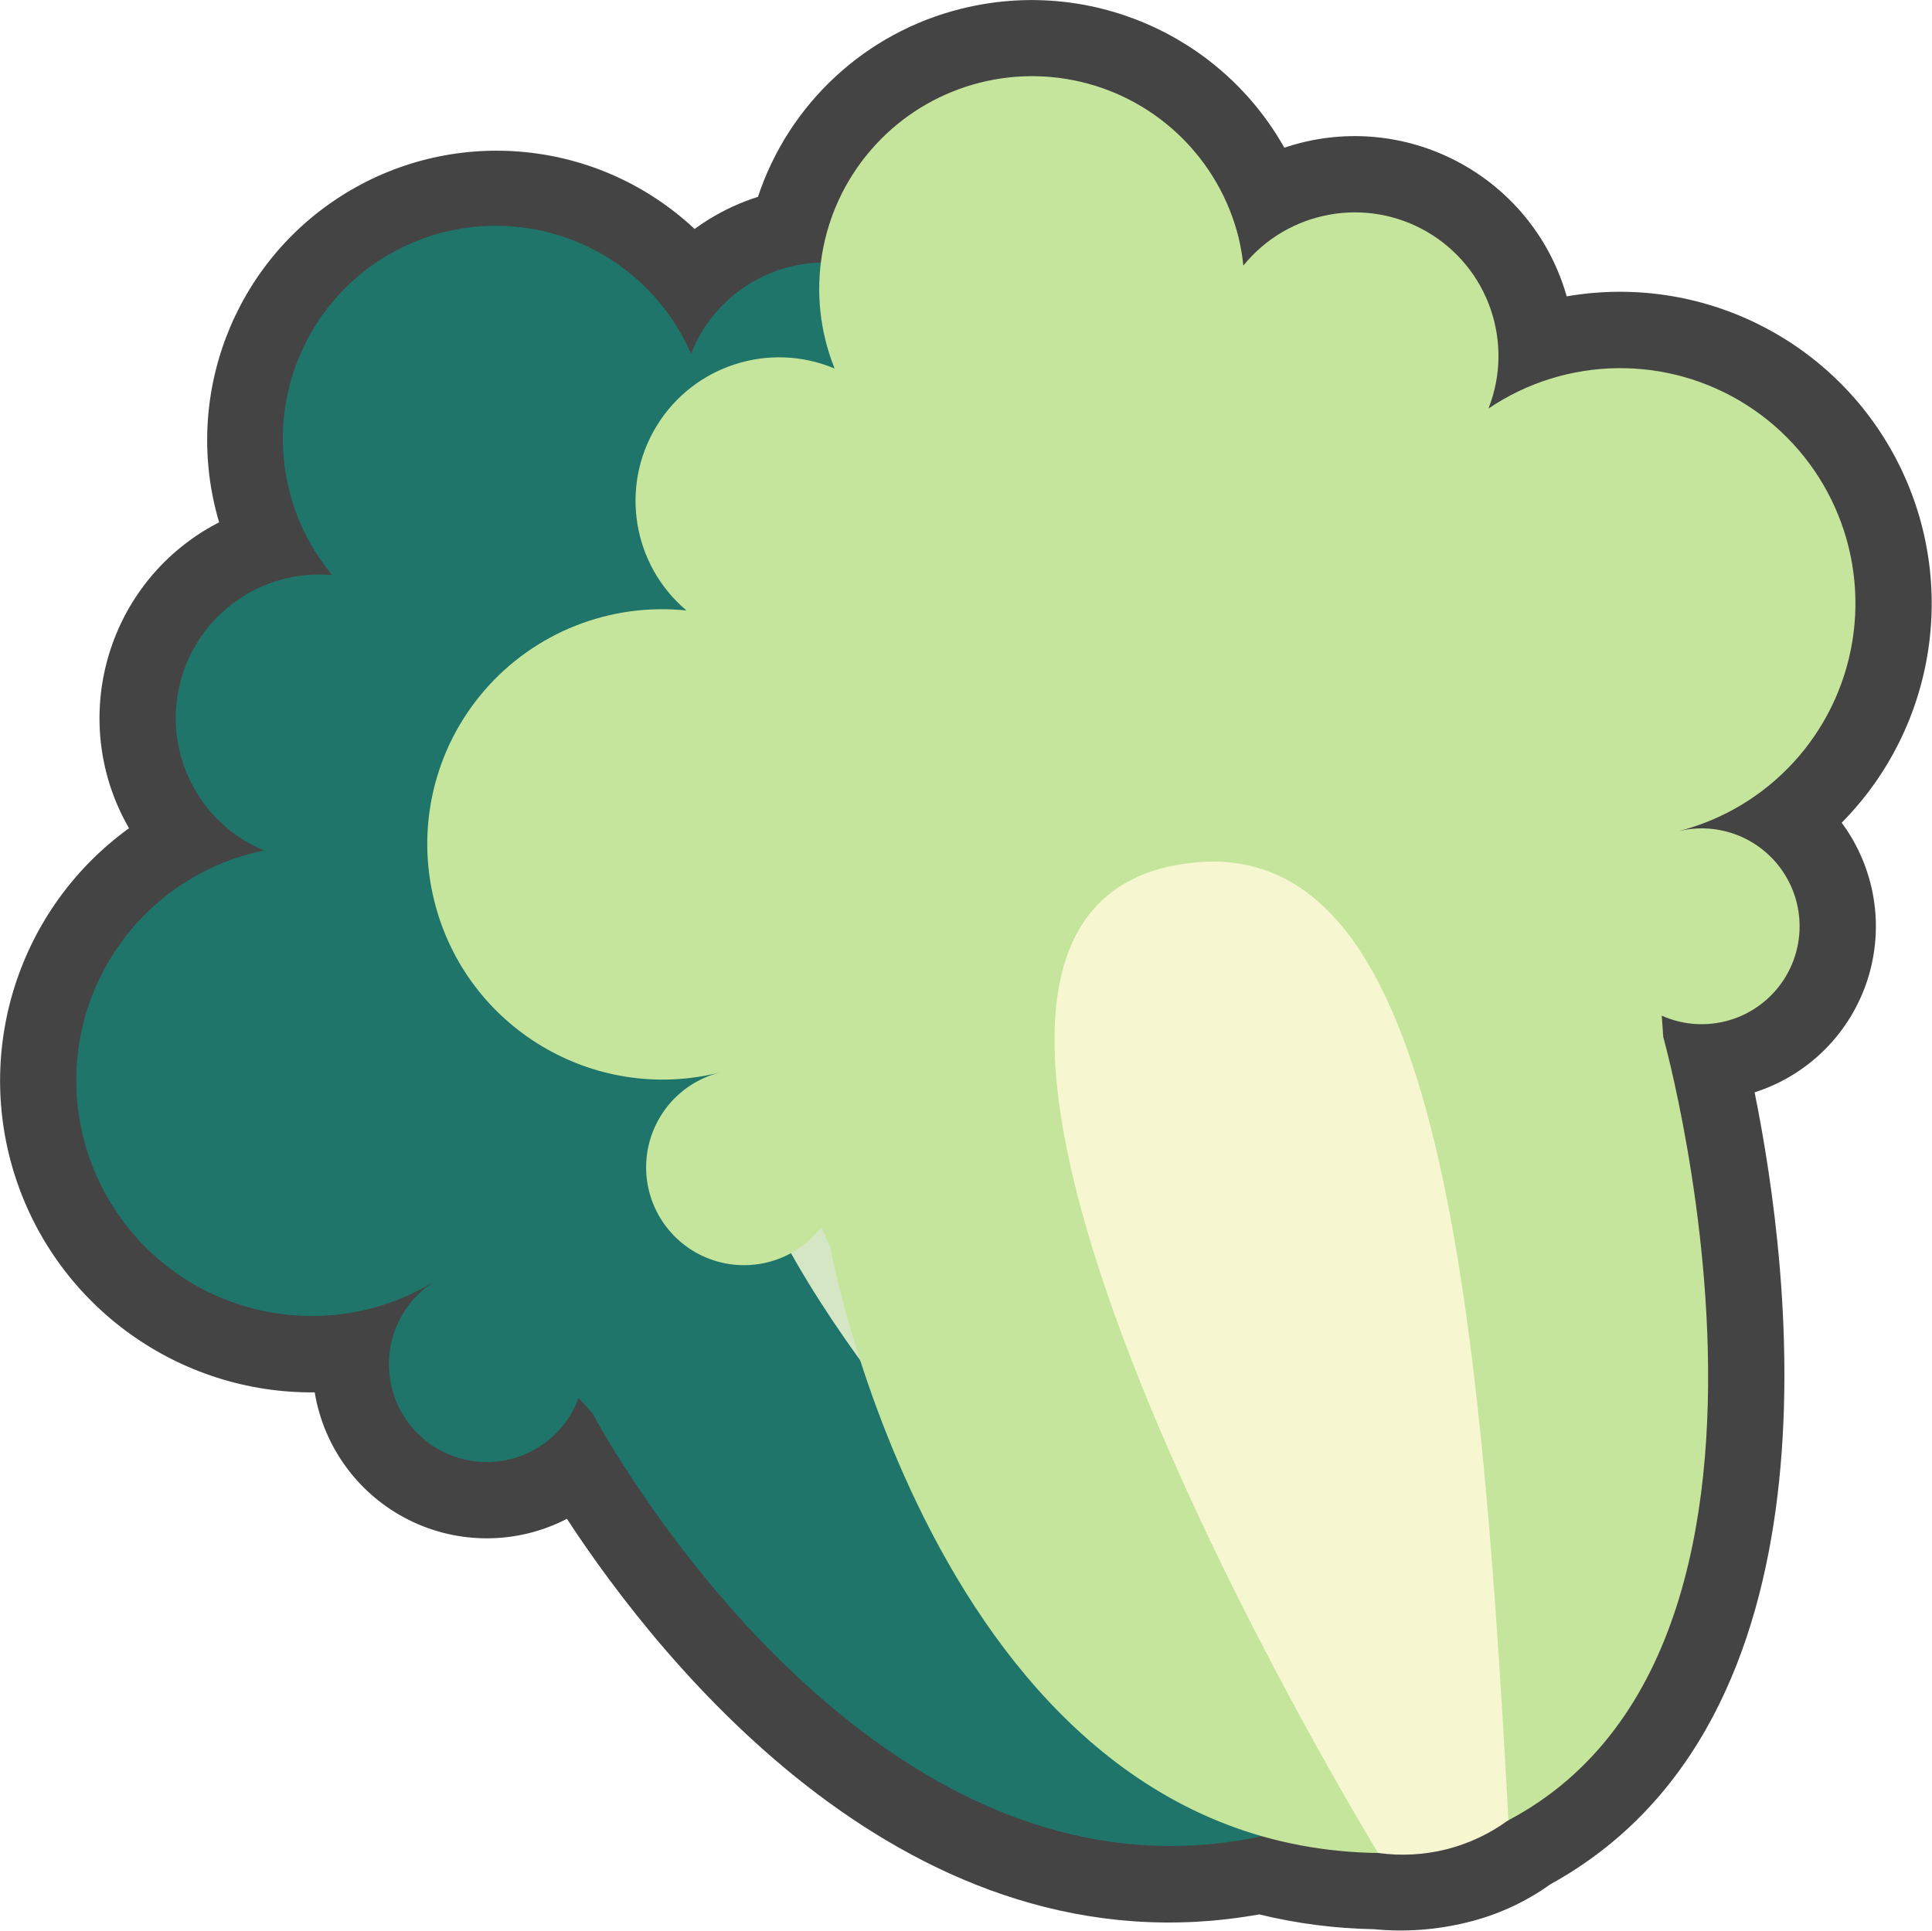
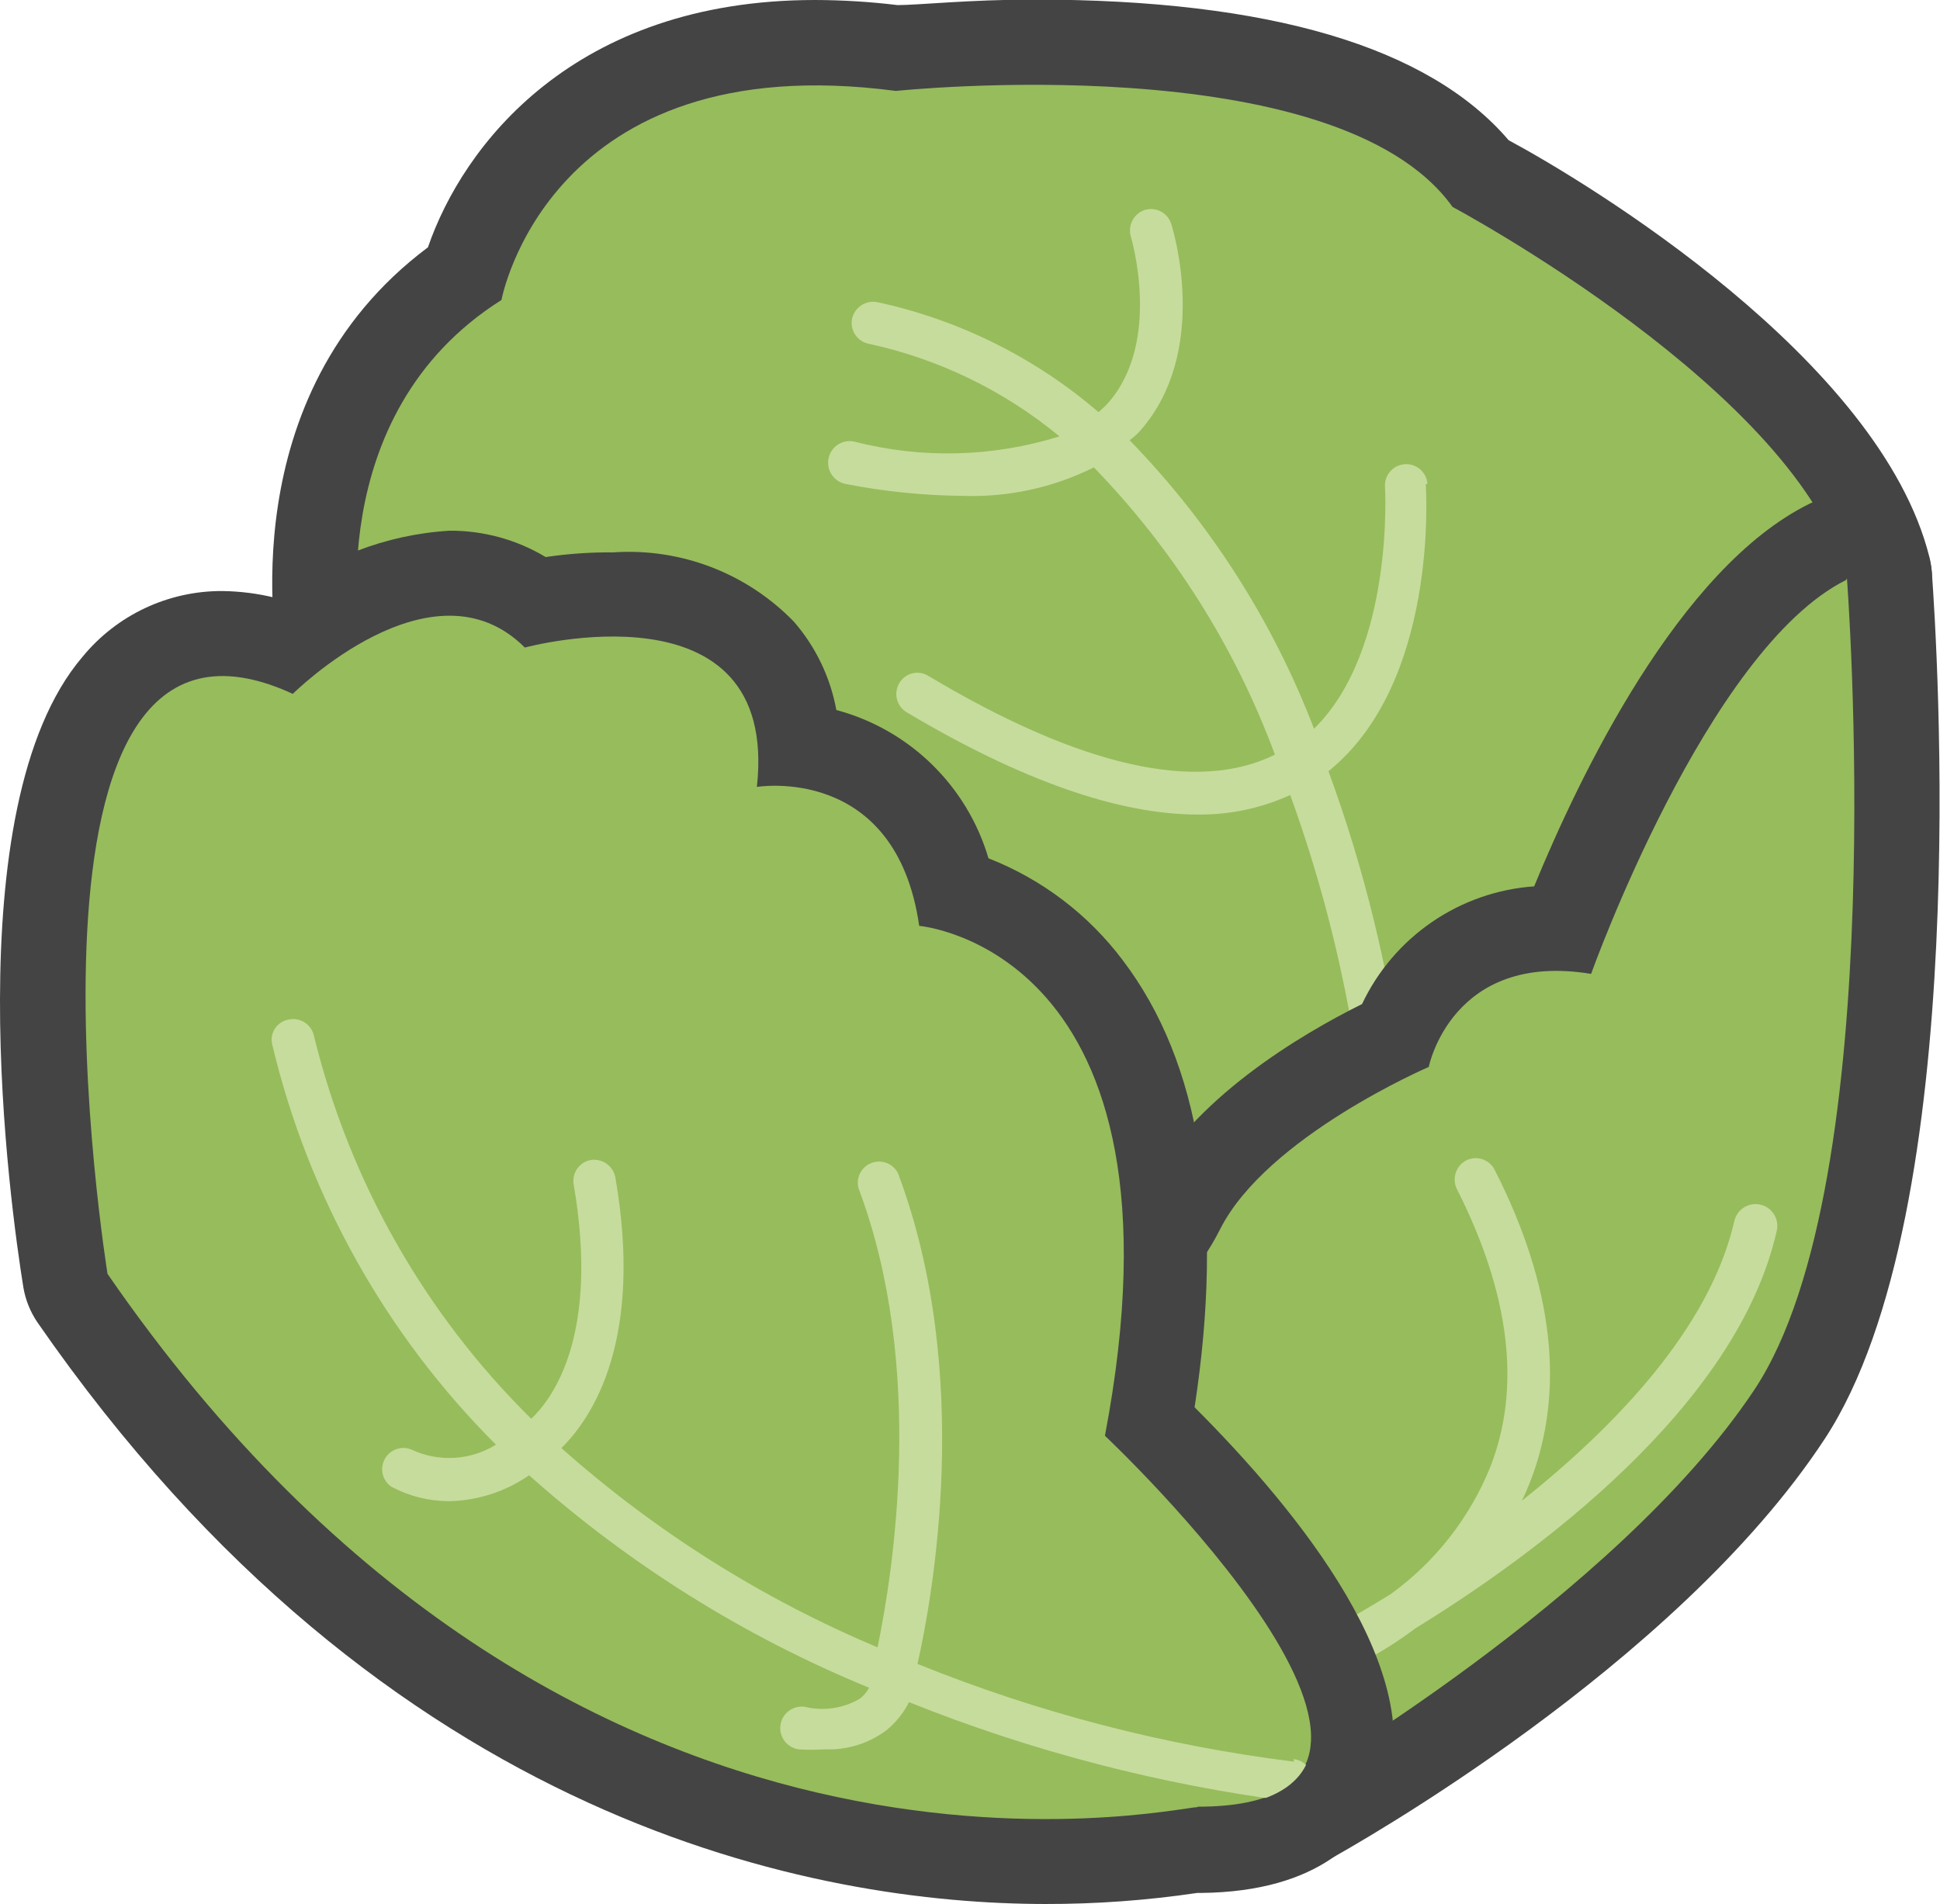
- <svg xmlns="http://www.w3.org/2000/svg" id="그룹_224" data-name="그룹 224" width="119.333" height="119.252" viewBox="0 0 119.333 119.252">
-   <path id="패스_75" data-name="패스 75" d="M1189.129,461.879a17.122,17.122,0,0,1-5.752.418,32.356,32.356,0,0,1-7.075-.914c-21.55,3.853-36.917-15.5-42.761-24.436a10.774,10.774,0,0,1-15.579-7.811,19.256,19.256,0,0,1-11.47-34.851,13.606,13.606,0,0,1,4.628-18.37c.307-.189.618-.365.938-.528a17.877,17.877,0,0,1,29.367-18.12q.433-.315.893-.6a13.555,13.555,0,0,1,3.022-1.385,17.725,17.725,0,0,1,12.567-11.621,17.919,17.919,0,0,1,19.945,8.584c.342-.115.688-.217,1.042-.305a13.617,13.617,0,0,1,16.4,9.49,19.261,19.261,0,0,1,16.985,32.516A10.761,10.761,0,0,1,1206.9,410.6c2.26,11.146,5.736,38.814-12.619,48.925A14.811,14.811,0,0,1,1189.129,461.879Z" transform="translate(-1098.524 -343.123)" fill="#444" />
-   <g id="그룹_223" data-name="그룹 223" transform="translate(4.72 4.707)">
-     <g id="그룹_221" data-name="그룹 221" transform="translate(0 9.318)">
-       <path id="패스_76" data-name="패스 76" d="M1104.417,414.554a14.5,14.5,0,0,1,9.416-21.849,8.865,8.865,0,0,1,4.22-17.009,13.153,13.153,0,1,1,22.16-13.672,8.865,8.865,0,0,1,17.1,3.858,14.528,14.528,0,1,1,19.013,21.385,6.047,6.047,0,1,1,2.5,11.151l.48,1.223s24.83,37.97,1.157,52.405c-27.462,11.147-46.319-24.54-46.319-24.54l-.876-.979a6.045,6.045,0,1,1-8.845-7.234A14.533,14.533,0,0,1,1104.417,414.554Z" transform="translate(-1102.249 -354.193)" fill="#1f756a" />
-       <path id="패스_77" data-name="패스 77" d="M1169.18,443.947s-50.5-43.8-30.237-54.453c14.137-7.431,24.882,17.109,37.3,50.094A11.007,11.007,0,0,1,1169.18,443.947Z" transform="translate(-1093.733 -345.124)" fill="#d4e6c4" />
-     </g>
-     <g id="그룹_222" data-name="그룹 222" transform="translate(21.677)">
-       <path id="패스_78" data-name="패스 78" d="M1119.8,397.839a14.5,14.5,0,0,1,15.564-17.995,8.865,8.865,0,0,1,9.15-14.948,13.147,13.147,0,1,1,24.946-8.114,13.289,13.289,0,0,1,.3,1.755,8.866,8.866,0,0,1,15.138,8.832,14.527,14.527,0,1,1,11.684,26.12,6.048,6.048,0,1,1-.978,11.385l.091,1.311s12.231,43.687-14.691,50.316c-29.543,2.354-36.769-37.357-36.769-37.357l-.541-1.2a6.045,6.045,0,1,1-6.254-9.565A14.534,14.534,0,0,1,1119.8,397.839Z" transform="translate(-1119.359 -346.838)" fill="#c6e59c" />
-       <path id="패스_79" data-name="패스 79" d="M1169.923,446.371s-34.949-56.983-12.422-61.032c15.719-2.827,18.569,23.812,20.469,59A11,11,0,0,1,1169.923,446.371Z" transform="translate(-1111.196 -336.614)" fill="#f6f7d0" />
+ <svg xmlns="http://www.w3.org/2000/svg" viewBox="0 0 45.65 44.81">
+   <defs>
+     <style>.cls-1{fill:#444;}.cls-2{fill:#97bc5c;}.cls-3{fill:#c6dc9c;}</style>
+   </defs>
+   <g id="Layer_2" data-name="Layer 2">
+     <g id="레이어_1" data-name="레이어 1">
+       <path class="cls-1" d="M26.17,34.94a9.12,9.12,0,0,1-2.32-.3c-11.25-3-17-18.16-17.23-18.81a1.58,1.58,0,0,1-.09-.31c0-.26-1.15-6.19,3.54-9.7C10.89,3.43,13.5,0,19.18,0a16.41,16.41,0,0,1,1.94.12c.49,0,1.7-.13,3.21-.13,5.54,0,9.29,1.11,11.17,3.31,1.86,1,8.74,5.16,9.9,9.81a2,2,0,0,1-.08,1.23c-.84,2.11-8.55,20.59-19.15,20.59" />
+       <path class="cls-2" d="M8.49,15.14s-1-5.36,3.31-8.08c0,0,1.1-6,9.28-4.92,0,0,10.37-1.09,13.1,2.73,0,0,8.19,4.37,9.28,8.74,0,0-8.73,21.83-19.1,19.1S8.49,15.14,8.49,15.14" />
+       <path class="cls-3" d="M33.59,11.39a.5.5,0,1,0-1,.07s.23,3.83-1.67,5.69a20,20,0,0,0-4.34-6.79,1.5,1.5,0,0,0,.23-.2c1.68-1.88.79-4.77.75-4.89a.5.5,0,0,0-.62-.33.51.51,0,0,0-.33.63s.75,2.48-.55,3.93c-.06.07-.14.13-.21.2a11.81,11.81,0,0,0-5.21-2.59.51.51,0,0,0-.59.39.5.5,0,0,0,.39.59,10.54,10.54,0,0,1,4.49,2.18,8.82,8.82,0,0,1-4.84.12.5.5,0,1,0-.19,1,15,15,0,0,0,2.75.28A6.42,6.42,0,0,0,25.74,11,19.37,19.37,0,0,1,30,17.76c-1.81.9-4.55.3-8.15-1.85a.49.49,0,0,0-.69.17.5.5,0,0,0,.17.68c2.7,1.61,5,2.41,6.85,2.41a5.09,5.09,0,0,0,2.18-.46A32.1,32.1,0,0,1,32,25.39a.51.51,0,0,0,.5.44h.06a.5.5,0,0,0,.44-.55,32.8,32.8,0,0,0-1.74-7.13c2.58-2.08,2.3-6.56,2.29-6.76" />
+       <path class="cls-1" d="M30.4,44a2,2,0,0,1-1.27-.46c-.36-.29-8.69-7.29-4.41-14.1a2,2,0,0,1,1.7-.93h.22a3.49,3.49,0,0,0,.3-.49c1.07-2.15,3.7-3.69,5.11-4.39a4.86,4.86,0,0,1,4.05-2.77c1.06-2.58,3.4-7.48,6.47-9a2,2,0,0,1,.89-.21,2,2,0,0,1,1,.26,2,2,0,0,1,1,1.58c.11,1.53,1,15-2.52,20.37S31.72,43.51,31.39,43.7a2.06,2.06,0,0,1-1,.26" />
+       <path class="cls-2" d="M43.46,13.61s1.09,14.19-2.18,19.1S30.4,42,30.4,42s-7.38-6.09-4-11.49c0,0,1.21.6,2.31-1.58s4.91-3.82,4.91-3.82.54-2.73,3.82-2.19c0,0,2.73-7.64,6-9.27" />
+       <path class="cls-3" d="M31.22,39.52l-.39-.92s.79-.4,1.89-1.08a6.88,6.88,0,0,0,2.35-3c.73-1.87.46-4.07-.79-6.54a.51.51,0,0,1,.22-.67.5.5,0,0,1,.67.22c1.39,2.73,1.67,5.21.83,7.36-.06.15-.12.29-.19.43,2.2-1.75,4.42-4.06,5-6.58a.5.5,0,0,1,1,.22c-.93,4.16-5.72,7.65-8.5,9.36a9,9,0,0,1-2.05,1.16" />
+       <path class="cls-1" d="M24.62,44.81C19.28,44.81,9.1,43,.88,31.12a2.09,2.09,0,0,1-.33-.82C.25,28.44-1.08,19,1.94,15.46a4.23,4.23,0,0,1,3.3-1.55,5.48,5.48,0,0,1,1.24.16,7.25,7.25,0,0,1,4.1-1.58,4.34,4.34,0,0,1,2.26.62A10.31,10.31,0,0,1,14.43,13a5.41,5.41,0,0,1,4.25,1.63,4.37,4.37,0,0,1,1,2.08,5.11,5.11,0,0,1,3.58,3.49,7.26,7.26,0,0,1,3.16,2.4c1.83,2.41,2.39,5.94,1.69,10.52,2.45,2.45,5.57,6.29,4.46,9.11-.42,1-1.5,2.29-4.31,2.32l-.09,0a24.12,24.12,0,0,1-3.59.26" />
+       <path class="cls-2" d="M28.18,42.53c-.55,0-14.74,3.28-25.65-12.55,0,0-2.73-16.92,4.36-13.65,0,0,3.28-3.27,5.46-1.09,0,0,6-1.63,5.46,3.28,0,0,3.27-.55,3.82,3.27,0,0,6.55.55,4.37,12,0,0,9.27,8.73,2.18,8.73" />
+       <path class="cls-3" d="M30.45,41.46a35.19,35.19,0,0,1-8.86-2.3c.35-1.56,1.32-6.82-.46-11.55a.5.5,0,0,0-.93.35c1.59,4.22.81,9.06.45,10.81a26.92,26.92,0,0,1-7.44-4.69c.75-.74,1.93-2.56,1.27-6.37a.51.51,0,0,0-.58-.41.5.5,0,0,0-.4.58c.6,3.5-.46,5-1,5.51a19,19,0,0,1-5.11-9A.5.5,0,0,0,6.77,24a.48.48,0,0,0-.36.6A19.78,19.78,0,0,0,11.67,34a2.09,2.09,0,0,1-2,.11.5.5,0,0,0-.46.88,2.9,2.9,0,0,0,1.36.34,3.42,3.42,0,0,0,1.88-.61,28,28,0,0,0,8,5,.75.75,0,0,1-.22.26,1.75,1.75,0,0,1-1.29.19.5.5,0,1,0-.15,1,4.69,4.69,0,0,0,.62,0,2.26,2.26,0,0,0,1.45-.45,2.05,2.05,0,0,0,.53-.66,36.85,36.85,0,0,0,9,2.34h0a.49.49,0,0,0,.5-.45.51.51,0,0,0-.45-.55" />
+       <path class="cls-1" d="M30.85,41s.16,1.57-2.67,1.54l1.46.78,2-.71Z" />
    </g>
  </g>
</svg>
